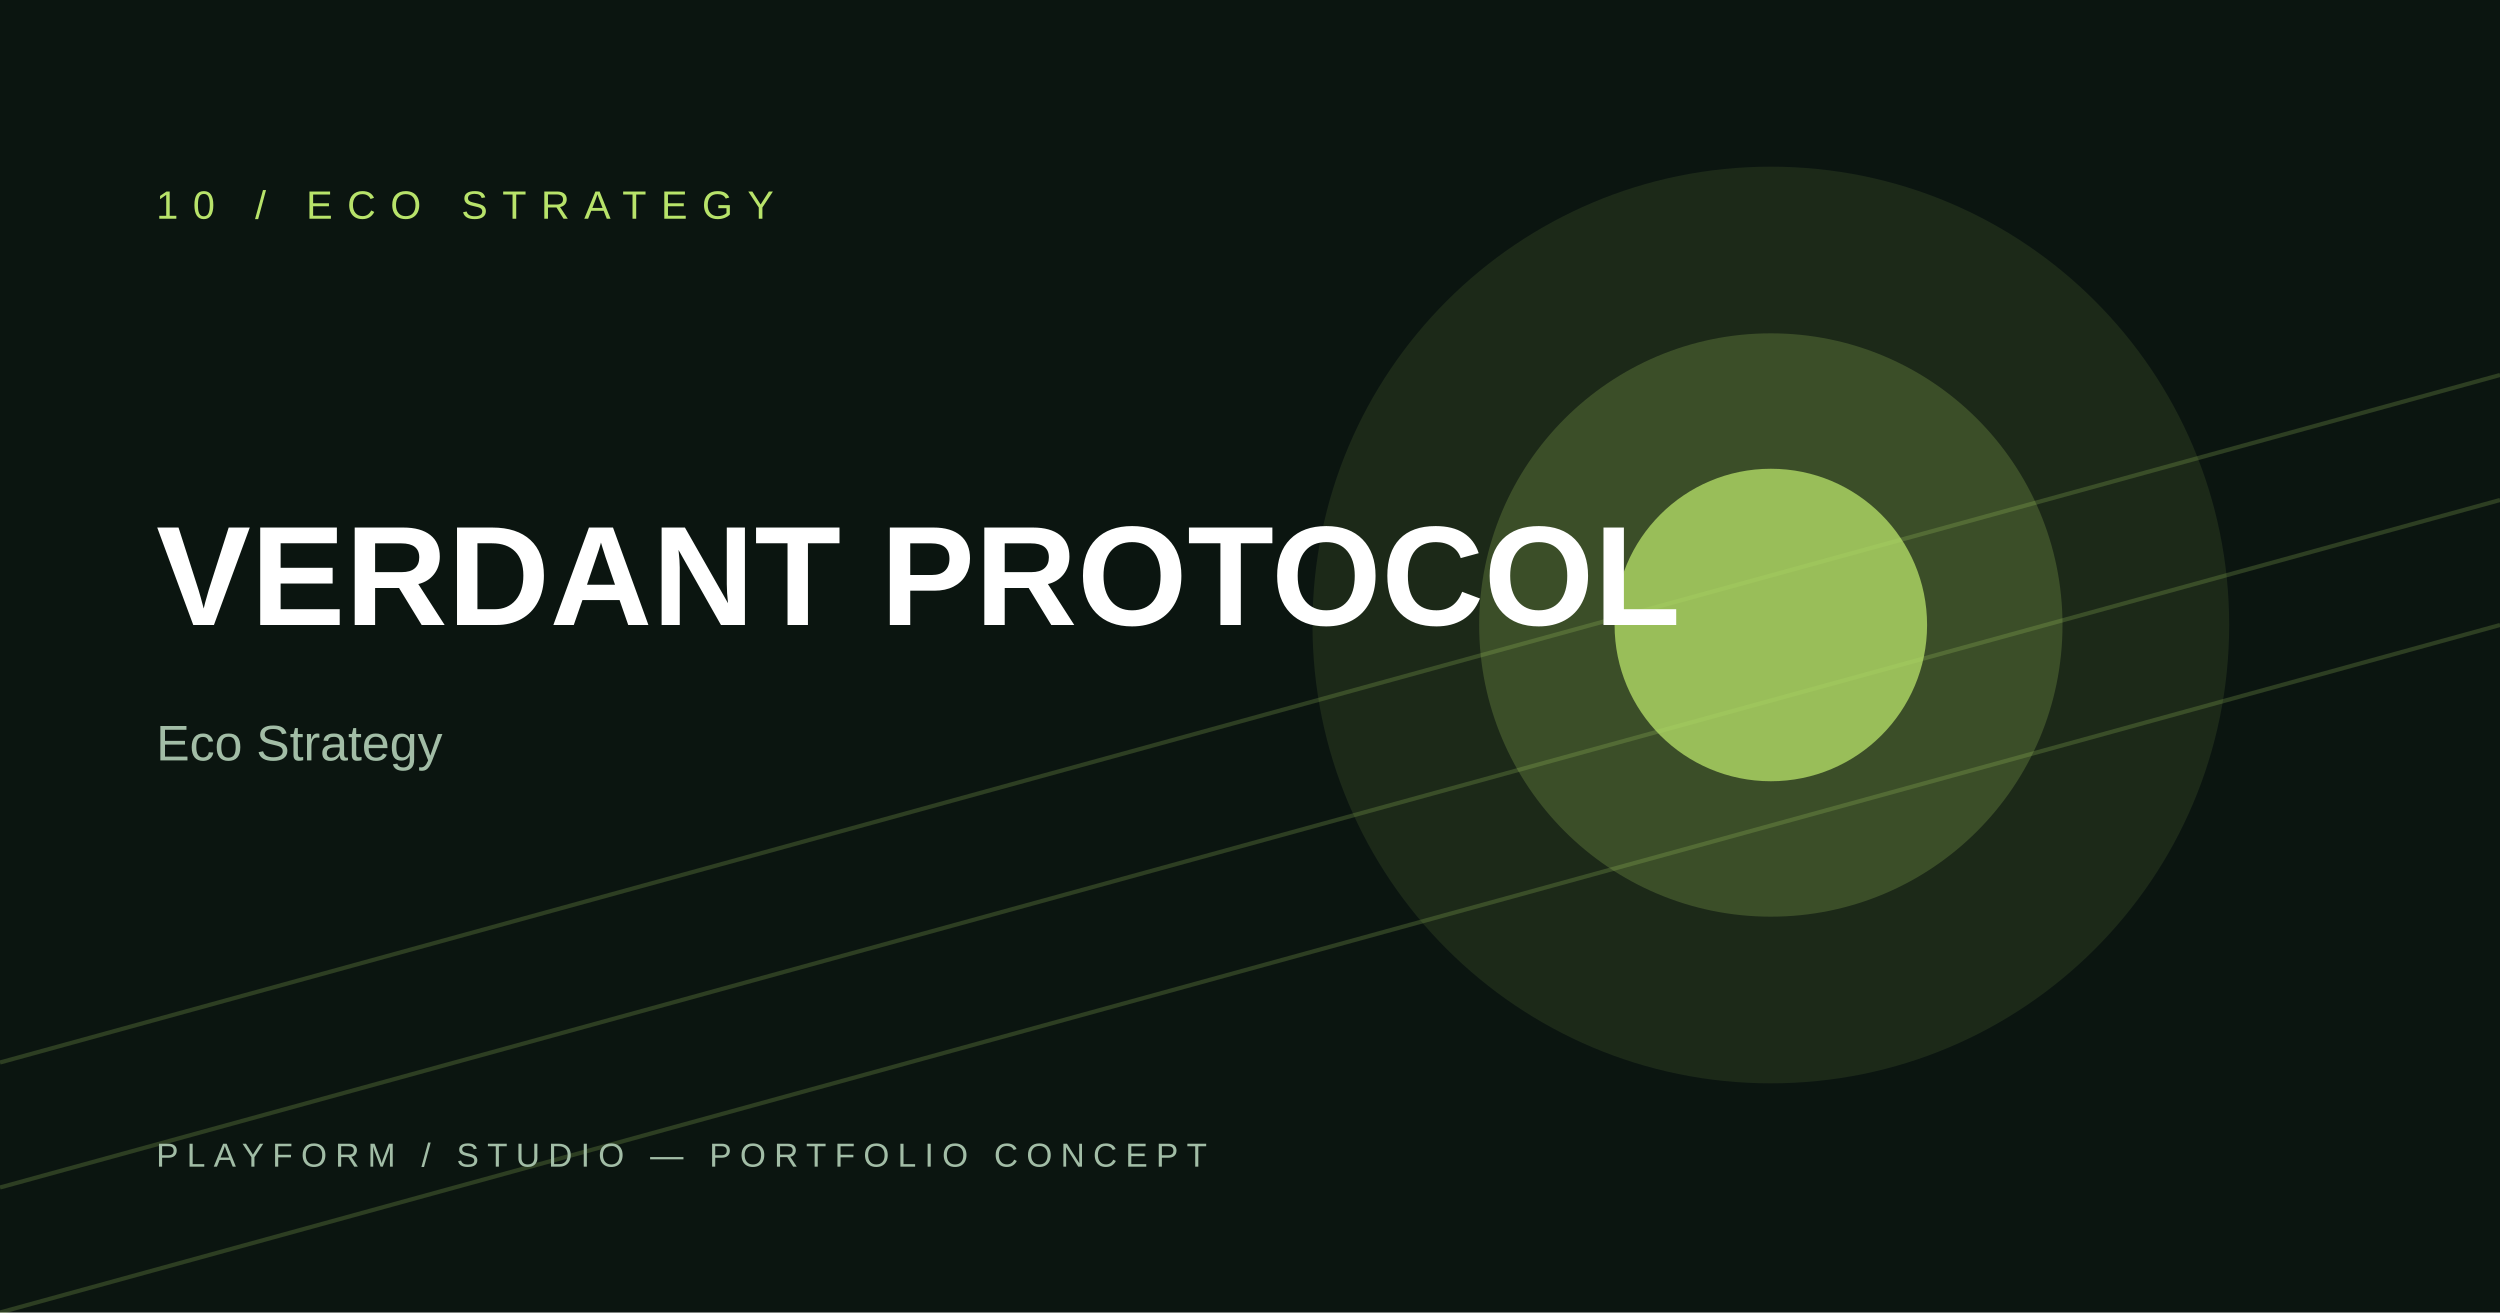
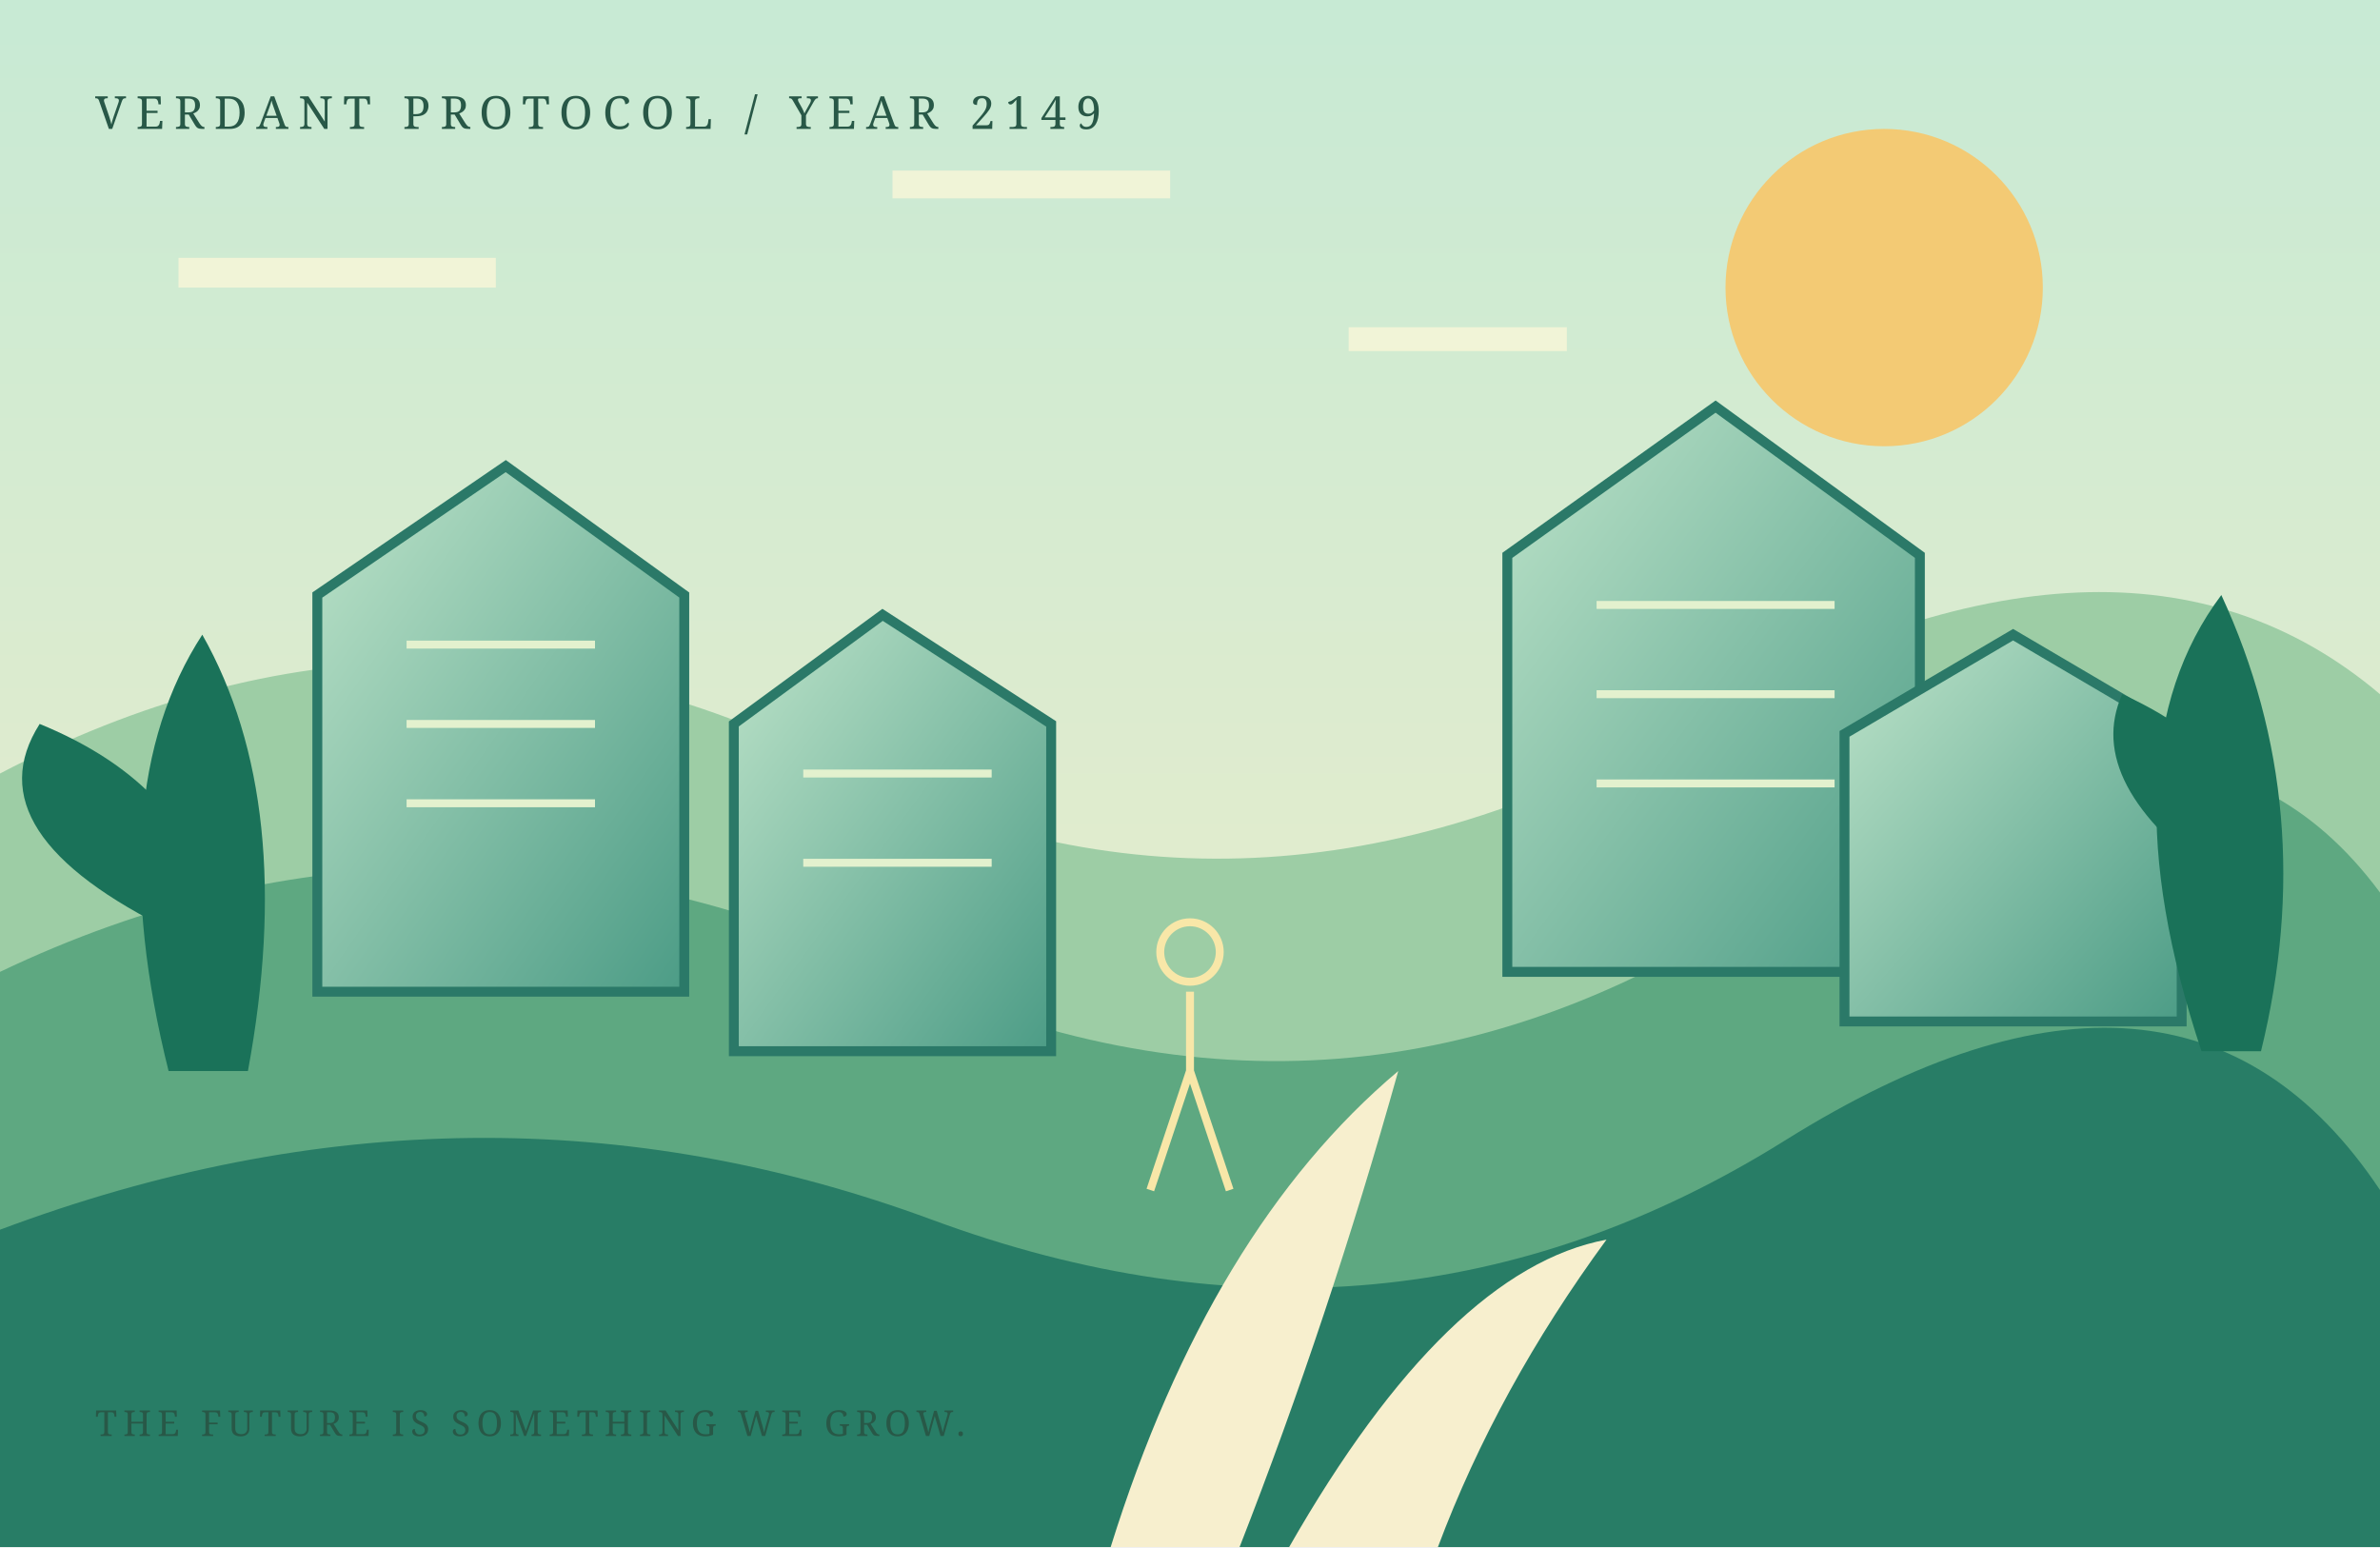
- <svg xmlns="http://www.w3.org/2000/svg" viewBox="0 0 1200 630">
-   <rect width="1200" height="630" fill="#0b1510" />
-   <circle cx="850" cy="300" r="220" fill="#b8e36a" opacity=".10" />
-   <circle cx="850" cy="300" r="140" fill="#b8e36a" opacity=".20" />
-   <circle cx="850" cy="300" r="75" fill="#b8e36a" opacity=".75" />
-   <path d="M0 510 L1200 180 M0 570 L1200 240 M0 630 L1200 300" stroke="#b8e36a" stroke-opacity=".2" stroke-width="2" />
-   <text x="75" y="105" fill="#b8e36a" font-family="Arial,sans-serif" font-size="19" letter-spacing="7">10 / ECO STRATEGY</text>
-   <text x="75" y="300" fill="#fff" font-family="Arial,sans-serif" font-weight="900" font-size="68">VERDANT PROTOCOL</text>
-   <text x="75" y="365" fill="#a2bda6" font-family="Arial,sans-serif" font-size="24">Eco Strategy</text>
-   <text x="75" y="560" fill="#a2bda6" font-family="Arial,sans-serif" font-size="16" letter-spacing="4">PLAYFORM / STUDIO — PORTFOLIO CONCEPT</text>
+ <svg xmlns="http://www.w3.org/2000/svg" viewBox="0 0 1200 780">
+   <defs>
+     <linearGradient id="sky" x2="0" y2="1">
+       <stop stop-color="#c7ead4" />
+       <stop offset="1" stop-color="#f5edc9" />
+     </linearGradient>
+     <linearGradient id="glass" x2="1" y2="1">
+       <stop stop-color="#bde3c9" />
+       <stop offset="1" stop-color="#4c9c86" />
+     </linearGradient>
+   </defs>
+   <rect width="1200" height="780" fill="url(#sky)" />
+   <circle cx="950" cy="145" r="80" fill="#f3ca74" />
+   <g fill="#fff8d9" opacity=".7">
+     <path d="M90 130H250V145H90ZM450 86H590V100H450ZM680 165H790V177H680Z" />
+   </g>
+   <path d="M0 390Q210 280 420 385T850 365T1200 350V780H0Z" fill="#9dcda5" />
+   <path d="M0 490Q220 385 450 490T890 455T1200 450V780H0Z" fill="#5ea881" />
+   <path d="M0 620Q240 530 470 615T900 575T1200 600V780H0Z" fill="#287d66" />
+   <g fill="url(#glass)" stroke="#2b7968" stroke-width="5">
+     <path d="M160 500V300L255 235 345 300V500Z" />
+     <path d="M370 530V365L445 310 530 365V530Z" />
+     <path d="M760 490V280L865 205 968 280V490Z" />
+     <path d="M930 515V370L1015 320 1100 370V515Z" />
+   </g>
+   <g stroke="#e3f1ce" stroke-width="4">
+     <path d="M205 325H300M205 365H300M205 405H300M805 305H925M805 350H925M805 395H925M405 390H500M405 435H500" />
+   </g>
+   <g fill="#1a7259">
+     <path d="M85 540Q50 400 102 320Q150 405 125 540Z" />
+     <path d="M88 470Q-15 420 20 365Q86 392 104 445Z" />
+     <path d="M1110 530Q1060 380 1120 300Q1170 408 1140 530Z" />
+     <path d="M1120 445Q1050 395 1070 350Q1130 377 1140 425Z" />
+   </g>
+   <g fill="#f7efce">
+     <path d="M560 780Q610 620 705 540Q670 665 625 780Z" />
+     <path d="M650 780Q730 640 810 625Q755 700 725 780Z" />
+   </g>
+   <g fill="#285847" font-family="Georgia,serif">
+     <text x="48" y="65" font-size="23" letter-spacing="5">VERDANT PROTOCOL / YEAR 2149</text>
+     <text x="48" y="724" font-size="18" letter-spacing="3">THE FUTURE IS SOMETHING WE GROW.</text>
+   </g>
+   <g stroke="#f8e7a8" stroke-width="4" fill="none">
+     <path d="M580 600L600 540 620 600M600 540V500" />
+     <circle cx="600" cy="480" r="15" />
+   </g>
</svg>
